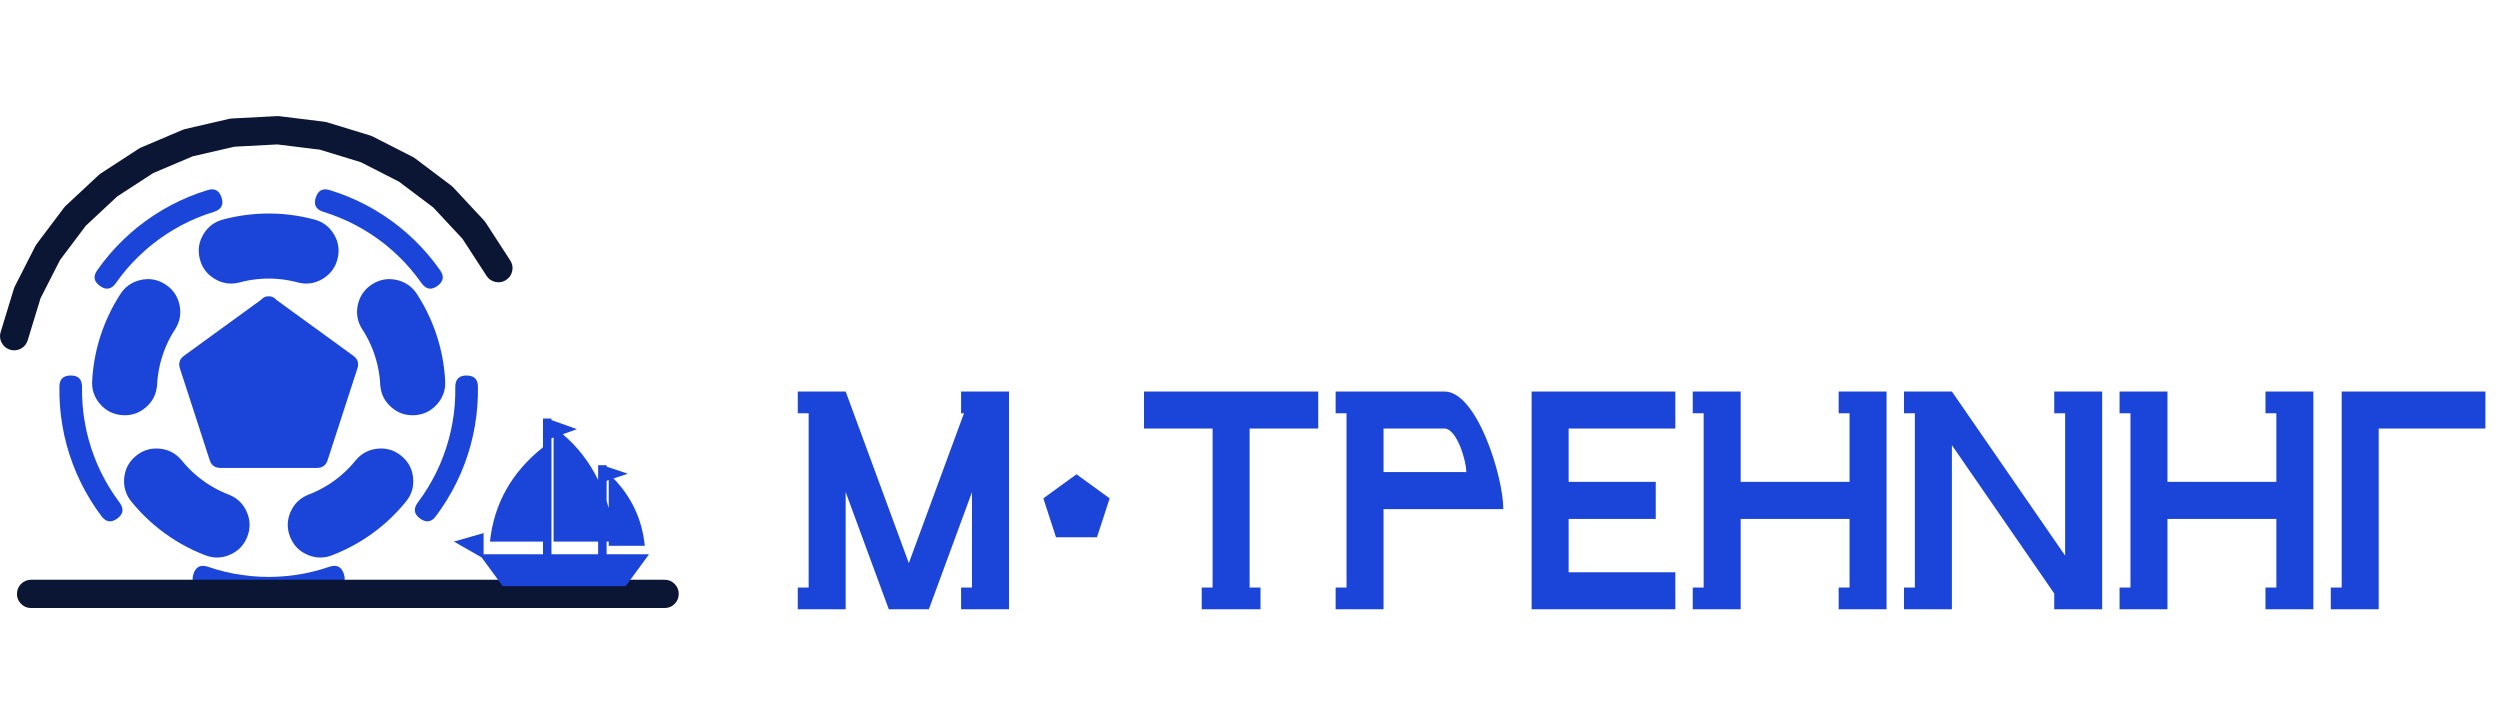
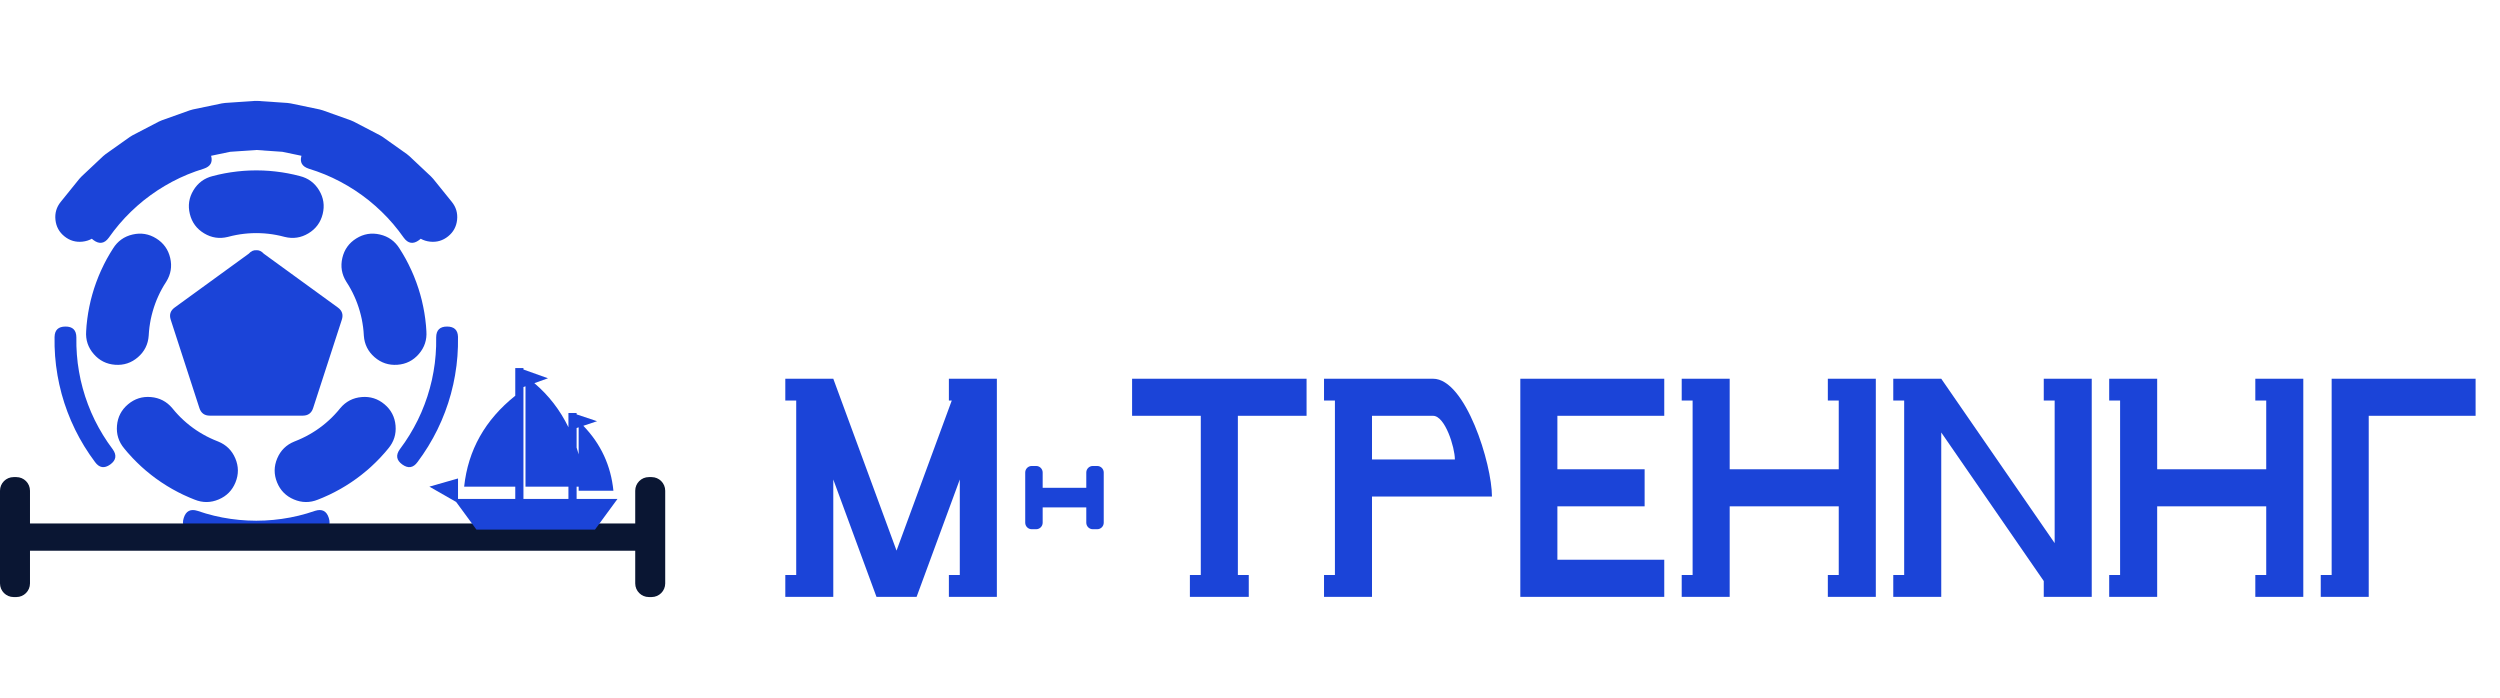
- <svg xmlns="http://www.w3.org/2000/svg" viewBox="0 0 884 256" role="img" aria-labelledby="t">
-   <g transform="translate(-5 12)">
-     <path fill="#1B44D8" d="M100 92.78Q101.5 92.67 102.76 94.06L129.93 113.8Q132.28 115.51 131.38 118.27L120.85 150.7Q119.95 153.46 117.05 153.46H82.95Q80.05 153.46 79.15 150.7L68.62 118.27Q67.72 115.51 70.07 113.8L97.24 94.06Q98.5 92.67 100 92.78ZM148.43 165.5 147.21 166.96Q147.07 167.12 146.92 167.28L145.64 168.69Q145.5 168.85 145.35 169.01L144.01 170.37Q143.86 170.52 143.71 170.67L142.32 171.99Q142.17 172.13 142.01 172.28L140.58 173.54Q140.41 173.68 140.25 173.81L138.77 175.02Q138.6 175.16 138.43 175.29L136.91 176.44Q136.74 176.57 136.56 176.69L135 177.78Q134.82 177.9 134.64 178.02L133.04 179.05Q132.86 179.17 132.67 179.28L131.03 180.25Q130.85 180.36 130.66 180.46L128.98 181.37Q128.79 181.48 128.6 181.57L126.89 182.42Q126.7 182.51 126.5 182.6L124.76 183.38Q124.56 183.47 124.37 183.55L122.6 184.27Q118.18 186.06 113.8 184.2Q109.41 182.35 107.62 177.93Q105.83 173.52 107.69 169.13Q109.54 164.75 113.96 162.96L115.52 162.32L116.87 161.71L118.19 161.06L119.49 160.35L120.76 159.6L122.01 158.8L123.22 157.95L124.4 157.06L125.54 156.13L126.65 155.15L127.72 154.14L128.75 153.08L129.74 151.99L130.83 150.69Q133.9 147.05 138.65 146.64Q143.39 146.23 147.04 149.3Q150.68 152.36 151.09 157.11Q151.5 161.85 148.43 165.5ZM37.6 122.51 37.73 120.61Q37.75 120.4 37.77 120.18L37.98 118.29Q38 118.07 38.03 117.86L38.31 115.97Q38.34 115.76 38.38 115.55L38.73 113.67Q38.77 113.46 38.82 113.25L39.23 111.39Q39.28 111.18 39.33 110.97L39.82 109.13Q39.88 108.92 39.94 108.72L40.49 106.89Q40.56 106.69 40.63 106.48L41.25 104.68Q41.32 104.48 41.4 104.28L42.09 102.5Q42.17 102.3 42.25 102.1L43.01 100.35Q43.09 100.15 43.19 99.96L44.01 98.24Q44.1 98.04 44.2 97.85L45.08 96.16Q45.18 95.97 45.29 95.78L46.24 94.13Q46.35 93.94 46.46 93.76L47.47 92.14Q49.99 88.1 54.63 87.02Q59.27 85.94 63.31 88.46Q67.35 90.98 68.43 95.62Q69.51 100.26 66.99 104.31L66.09 105.74L65.36 107.02L64.67 108.33L64.04 109.67L63.45 111.02L62.92 112.4L62.44 113.79L62.01 115.21L61.63 116.64L61.3 118.08L61.04 119.53L60.82 120.99L60.66 122.46L60.54 124.15Q60.2 128.9 56.6 132.02Q53 135.14 48.25 134.8Q43.5 134.46 40.38 130.86Q37.26 127.27 37.6 122.51ZM77.4 184.27 75.63 183.55Q75.44 183.47 75.24 183.38L73.5 182.6Q73.3 182.51 73.11 182.42L71.4 181.57Q71.21 181.48 71.02 181.37L69.34 180.46Q69.15 180.36 68.97 180.25L67.33 179.28Q67.14 179.17 66.96 179.05L65.36 178.02Q65.18 177.9 65 177.78L63.44 176.69Q63.26 176.57 63.09 176.44L61.57 175.29Q61.4 175.16 61.23 175.02L59.75 173.81Q59.59 173.68 59.42 173.54L57.99 172.28Q57.83 172.13 57.68 171.99L56.29 170.67Q56.14 170.52 55.99 170.37L54.65 169.01Q54.5 168.85 54.36 168.69L53.08 167.28Q52.93 167.12 52.79 166.96L51.57 165.5Q48.5 161.85 48.91 157.11Q49.32 152.36 52.96 149.3Q56.61 146.23 61.35 146.64Q66.1 147.05 69.17 150.69L70.26 151.99L71.25 153.08L72.28 154.14L73.35 155.15L74.46 156.13L75.6 157.06L76.78 157.95L77.99 158.8L79.24 159.6L80.51 160.35L81.81 161.06L83.13 161.71L84.48 162.32L86.04 162.96Q90.46 164.75 92.31 169.13Q94.17 173.52 92.38 177.93Q90.59 182.35 86.2 184.2Q81.82 186.06 77.4 184.27ZM84.03 65.58 85.88 65.12Q86.09 65.07 86.3 65.02L88.17 64.63Q88.38 64.59 88.59 64.55L90.47 64.23Q90.68 64.2 90.9 64.17L92.79 63.92Q93 63.89 93.22 63.87L95.12 63.69Q95.33 63.67 95.54 63.66L97.45 63.55Q97.66 63.54 97.88 63.54L99.78 63.5Q100 63.5 100.22 63.5L102.12 63.54Q102.34 63.54 102.55 63.55L104.46 63.66Q104.67 63.67 104.88 63.69L106.78 63.87Q107 63.89 107.21 63.92L109.1 64.17Q109.32 64.2 109.53 64.23L111.41 64.55Q111.62 64.59 111.83 64.63L113.7 65.02Q113.91 65.07 114.12 65.12L115.97 65.58Q120.59 66.72 123.05 70.8Q125.51 74.88 124.36 79.51Q123.21 84.13 119.13 86.59Q115.05 89.05 110.43 87.9L108.79 87.49L107.34 87.19L105.89 86.94L104.42 86.75L102.95 86.61L101.48 86.53L100 86.5L98.52 86.53L97.05 86.61L95.58 86.75L94.11 86.94L92.66 87.19L91.21 87.49L89.57 87.9Q84.95 89.05 80.87 86.59Q76.78 84.13 75.64 79.51Q74.49 74.88 76.95 70.8Q79.41 66.72 84.03 65.58ZM152.53 92.14 153.54 93.76Q153.65 93.94 153.76 94.13L154.71 95.78Q154.82 95.97 154.92 96.16L155.8 97.85Q155.9 98.04 155.99 98.24L156.81 99.96Q156.91 100.15 156.99 100.35L157.75 102.1Q157.83 102.3 157.91 102.5L158.6 104.28Q158.68 104.48 158.75 104.68L159.37 106.48Q159.44 106.69 159.51 106.89L160.06 108.72Q160.12 108.92 160.18 109.13L160.67 110.97Q160.72 111.18 160.77 111.39L161.18 113.25Q161.23 113.46 161.27 113.67L161.62 115.55Q161.66 115.76 161.69 115.97L161.97 117.86Q162 118.07 162.02 118.29L162.23 120.18Q162.25 120.4 162.27 120.61L162.4 122.51Q162.74 127.27 159.62 130.86Q156.5 134.46 151.75 134.8Q147 135.14 143.4 132.02Q139.8 128.9 139.46 124.15L139.34 122.46L139.18 120.99L138.96 119.53L138.7 118.08L138.37 116.64L137.99 115.21L137.56 113.79L137.08 112.4L136.55 111.02L135.96 109.67L135.33 108.33L134.64 107.02L133.91 105.74L133.01 104.31Q130.49 100.26 131.57 95.62Q132.65 90.98 136.69 88.46Q140.73 85.94 145.37 87.02Q150.01 88.1 152.53 92.14ZM124 196 120.84 197Q120.75 197.03 120.66 197.06L117.46 197.91Q117.36 197.93 117.27 197.95L114.03 198.66Q113.94 198.68 113.85 198.69L110.58 199.24Q110.48 199.26 110.39 199.27L107.09 199.66Q107 199.67 106.91 199.68L103.6 199.91Q103.5 199.92 103.41 199.92L100.09 200Q100.05 200 100 200Q99.95 200 99.91 200L96.59 199.92Q96.5 199.92 96.4 199.91L93.09 199.68Q93 199.67 92.91 199.66L89.61 199.27Q89.52 199.26 89.42 199.24L86.15 198.69Q86.06 198.68 85.97 198.66L82.73 197.95Q82.64 197.93 82.54 197.91L79.34 197.06Q79.25 197.03 79.16 197L76 196Q72.19 194.79 73.4 190.97Q74 189.07 75.26 188.42Q76.52 187.77 78.42 188.37L81.49 189.35L84.51 190.16L87.57 190.82L90.65 191.33L93.76 191.7L96.87 191.92L100 192L103.13 191.92L106.24 191.7L109.35 191.33L112.43 190.82L115.49 190.16L118.51 189.35L121.58 188.37Q123.48 187.77 124.74 188.42Q126 189.07 126.6 190.97Q127.81 194.79 124 196ZM39.44 83.48 41.4 80.81Q41.46 80.73 41.52 80.66L43.61 78.08Q43.67 78.01 43.73 77.94L45.94 75.47Q46.01 75.4 46.07 75.33L48.4 72.96Q48.46 72.9 48.53 72.83L50.96 70.58Q51.03 70.52 51.11 70.45L53.64 68.32Q53.72 68.26 53.79 68.2L56.43 66.19Q56.5 66.13 56.58 66.08L59.31 64.19Q59.39 64.14 59.47 64.09L62.28 62.34Q62.36 62.29 62.44 62.24L65.34 60.62Q65.42 60.57 65.51 60.53L68.47 59.05Q68.56 59.01 68.65 58.97L71.68 57.63Q71.77 57.6 71.85 57.56L74.95 56.37Q75.04 56.34 75.13 56.31L78.27 55.26Q82.07 54 83.33 57.8Q84.59 61.6 80.79 62.86L77.74 63.87L74.82 64.99L71.96 66.25L69.16 67.65L66.43 69.18L63.78 70.83L61.21 72.61L58.72 74.5L56.33 76.52L54.04 78.64L51.84 80.87L49.76 83.2L47.79 85.63L45.88 88.22Q44.7 89.83 43.3 90.04Q41.9 90.26 40.29 89.07Q37.07 86.7 39.44 83.48ZM173.99 124.8 173.97 128.12Q173.97 128.21 173.96 128.31L173.79 131.62Q173.78 131.71 173.77 131.81L173.44 135.11Q173.43 135.2 173.41 135.3L172.92 138.57Q172.91 138.67 172.89 138.76L172.25 142.01Q172.23 142.11 172.2 142.2L171.41 145.42Q171.38 145.51 171.36 145.6L170.41 148.78Q170.38 148.87 170.35 148.96L169.25 152.09Q169.22 152.17 169.18 152.26L167.94 155.34Q167.9 155.42 167.86 155.51L166.47 158.52Q166.43 158.61 166.39 158.69L164.86 161.63Q164.81 161.71 164.76 161.8L163.1 164.66Q163.05 164.74 163 164.82L161.19 167.61Q161.14 167.69 161.09 167.76L159.16 170.46Q156.82 173.71 153.57 171.38Q150.32 169.05 152.65 165.8L154.53 163.18L156.23 160.55L157.8 157.85L159.25 155.08L160.56 152.24L161.73 149.34L162.77 146.39L163.66 143.4L164.42 140.37L165.02 137.3L165.49 134.21L165.8 131.1L165.97 127.97L165.99 124.75Q166 122.75 167.01 121.76Q168.01 120.77 170.01 120.78Q173.86 120.8 173.99 124.5C173.99 124.57 173.99 124.65 173.99 124.73Q173.99 124.77 173.99 124.8ZM40.84 170.46 38.91 167.76Q38.86 167.69 38.81 167.61L37 164.82Q36.95 164.74 36.9 164.66L35.24 161.8Q35.19 161.71 35.14 161.63L33.61 158.69Q33.57 158.61 33.53 158.52L32.14 155.51Q32.1 155.42 32.06 155.34L30.82 152.26Q30.78 152.17 30.75 152.09L29.65 148.96Q29.62 148.87 29.59 148.78L28.64 145.6Q28.62 145.51 28.59 145.42L27.8 142.2Q27.77 142.11 27.75 142.01L27.11 138.76Q27.09 138.67 27.08 138.57L26.59 135.3Q26.57 135.2 26.56 135.11L26.23 131.81Q26.22 131.71 26.21 131.62L26.04 128.31Q26.03 128.21 26.03 128.12L26.01 124.8Q26.01 124.77 26.01 124.73C26.01 124.65 26.01 124.57 26.02 124.49Q26.14 120.8 29.99 120.78Q33.99 120.75 34.01 124.75L34.03 127.97L34.2 131.1L34.51 134.21L34.98 137.3L35.58 140.37L36.34 143.4L37.23 146.39L38.27 149.34L39.44 152.24L40.75 155.08L42.2 157.85L43.77 160.55L45.47 163.18L47.35 165.8Q48.51 167.42 48.28 168.82Q48.05 170.21 46.43 171.38Q44.8 172.54 43.41 172.31Q42.01 172.08 40.84 170.46ZM121.73 55.26 124.87 56.31Q124.96 56.34 125.05 56.37L128.15 57.56Q128.23 57.6 128.32 57.63L131.35 58.97Q131.44 59.01 131.53 59.05L134.49 60.53Q134.58 60.57 134.66 60.62L137.56 62.24Q137.64 62.29 137.72 62.34L140.53 64.09Q140.61 64.14 140.69 64.19L143.42 66.08Q143.5 66.13 143.57 66.19L146.21 68.2Q146.28 68.26 146.36 68.32L148.89 70.45Q148.97 70.52 149.04 70.58L151.47 72.83Q151.54 72.9 151.6 72.96L153.93 75.33Q153.99 75.4 154.06 75.47L156.27 77.94Q156.33 78.01 156.39 78.08L158.48 80.66Q158.54 80.73 158.6 80.81L160.56 83.48Q162.93 86.7 159.71 89.07Q158.1 90.26 156.7 90.04Q155.3 89.83 154.12 88.22L152.21 85.63L150.24 83.2L148.16 80.87L145.96 78.64L143.67 76.52L141.28 74.5L138.79 72.61L136.22 70.83L133.57 69.18L130.84 67.65L128.04 66.25L125.18 64.99L122.26 63.87L119.21 62.86Q115.41 61.6 116.67 57.8Q117.93 54 121.73 55.26Z" />
-     <path fill="#0A1633" d="M5.23 105.41 9.92 90.07Q10.05 89.66 10.24 89.27L17.52 74.98Q17.72 74.59 17.99 74.24L27.64 61.43Q27.9 61.08 28.22 60.78L39.95 49.85Q40.27 49.55 40.64 49.31L54.09 40.58Q54.45 40.34 54.85 40.17L69.62 33.9Q70.02 33.73 70.45 33.63L86.07 30.02Q86.5 29.93 86.93 29.9L102.95 29.06Q103.39 29.04 103.82 29.09L119.74 31.05Q120.17 31.1 120.59 31.23L135.93 35.92Q136.34 36.05 136.73 36.24L151.02 43.52Q151.41 43.72 151.76 43.99L164.57 53.64Q164.92 53.9 165.22 54.22L176.15 65.95Q176.45 66.27 176.69 66.64L185.42 80.09Q186.55 81.82 186.12 83.85Q185.69 85.87 183.95 87Q182.22 88.13 180.19 87.7Q178.17 87.27 177.04 85.53L168.54 72.45L158.2 61.36L146.09 52.24L132.58 45.35L118.08 40.92L103.04 39.07L87.89 39.87L73.12 43.28L59.16 49.2L46.45 57.46L35.36 67.8L26.24 79.91L19.35 93.42L14.79 108.33Q14.19 110.31 12.36 111.29Q10.53 112.26 8.55 111.65Q6.57 111.05 5.6 109.22Q4.62 107.39 5.23 105.41ZM16 193H240Q242.07 193 243.54 194.46Q245 195.93 245 198Q245 200.07 243.54 201.54Q242.07 203 240 203H16Q13.93 203 12.46 201.54Q11 200.07 11 198Q11 195.93 12.46 194.46Q13.93 193 16 193Z" />
-     <path fill="#1B44D8" d="M175.31 185.11 165.5 179.5 176 176.5V184H197V179.5H178.25Q180.4 159.39 197 146.16V136H200V136.54L209 139.75L204 141.54Q211.88 148.23 216.5 157.71V152.5H219.5V153L227 155.5L221.96 157.18Q231.62 167.18 233 181H220.25V179.5H219.5V184H234.5L226.25 195.25H182.75L175.31 185.11ZM200 142.96V184H216.5V179.5H200.75V142.7ZM219.5 158V165.17Q219.9 166.4 220.25 167.66V157.75Z" />
+ <svg xmlns="http://www.w3.org/2000/svg" viewBox="0 0 917 256" role="img" aria-labelledby="t">
+   <g transform="translate(-6 -1)">
+     <path fill="#1B44D8" d="M28.29 75.03 35.09 66.61Q35.48 66.13 35.93 65.71L43.82 58.29Q44.27 57.87 44.77 57.51L53.6 51.25Q54.1 50.89 54.65 50.61L64.25 45.61Q64.8 45.32 65.38 45.12L75.58 41.48Q76.16 41.27 76.77 41.14L87.36 38.93Q87.97 38.81 88.58 38.76L99.38 38.02Q100 37.98 100.62 38.02L111.42 38.76Q112.03 38.81 112.64 38.93L123.23 41.14Q123.84 41.27 124.42 41.48L134.62 45.12Q135.2 45.32 135.75 45.61L145.35 50.61Q145.9 50.89 146.4 51.25L155.23 57.51Q155.73 57.87 156.18 58.29L164.07 65.71Q164.52 66.13 164.91 66.61L171.71 75.03Q174.06 77.93 173.66 81.64Q173.27 85.35 170.37 87.69Q167.47 90.03 163.76 89.64Q161.86 89.43 160.32 88.57Q160.04 88.83 159.71 89.07Q158.1 90.26 156.7 90.04Q155.3 89.83 154.12 88.22L152.21 85.63L150.24 83.2L148.16 80.87L145.96 78.64L143.67 76.52L141.28 74.5L138.79 72.61L136.22 70.83L133.57 69.18L130.84 67.65L128.04 66.25L125.18 64.99L122.26 63.87L119.21 62.86Q115.58 61.65 116.57 58.14L109.57 56.68L100 56.02L90.43 56.68L83.43 58.14Q84.42 61.65 80.79 62.86L77.74 63.87L74.82 64.99L71.96 66.25L69.16 67.65L66.43 69.18L63.78 70.83L61.21 72.61L58.72 74.5L56.33 76.52L54.04 78.64L51.84 80.87L49.76 83.2L47.79 85.63L45.88 88.22Q44.7 89.83 43.3 90.04Q41.9 90.26 40.29 89.07Q39.96 88.83 39.68 88.57Q38.14 89.43 36.24 89.64Q32.53 90.03 29.63 87.69Q26.73 85.35 26.34 81.64Q25.94 77.93 28.29 75.03ZM100 92.78Q101.5 92.67 102.76 94.06L129.93 113.8Q132.28 115.51 131.38 118.27L120.85 150.7Q119.95 153.46 117.05 153.46H82.95Q80.05 153.46 79.15 150.7L68.62 118.27Q67.72 115.51 70.07 113.8L97.24 94.06Q98.5 92.67 100 92.78ZM148.43 165.5 147.21 166.96Q147.07 167.12 146.92 167.28L145.64 168.69Q145.5 168.85 145.35 169.01L144.01 170.37Q143.86 170.52 143.71 170.67L142.32 171.99Q142.17 172.13 142.01 172.28L140.58 173.54Q140.41 173.68 140.25 173.81L138.77 175.02Q138.6 175.16 138.43 175.29L136.91 176.44Q136.74 176.57 136.56 176.69L135 177.78Q134.82 177.9 134.64 178.02L133.04 179.05Q132.86 179.17 132.67 179.28L131.03 180.25Q130.85 180.36 130.66 180.46L128.98 181.37Q128.79 181.48 128.6 181.57L126.89 182.42Q126.7 182.51 126.5 182.6L124.76 183.38Q124.56 183.47 124.37 183.55L122.6 184.27Q118.18 186.06 113.8 184.2Q109.41 182.35 107.62 177.93Q105.83 173.52 107.69 169.13Q109.54 164.75 113.96 162.96L115.52 162.32L116.87 161.71L118.19 161.06L119.49 160.35L120.76 159.6L122.01 158.8L123.22 157.95L124.4 157.06L125.54 156.13L126.65 155.15L127.72 154.14L128.75 153.08L129.74 151.99L130.83 150.69Q133.9 147.05 138.65 146.64Q143.39 146.23 147.04 149.3Q150.68 152.36 151.09 157.11Q151.5 161.85 148.43 165.5ZM37.6 122.51 37.73 120.61Q37.75 120.4 37.77 120.18L37.98 118.29Q38 118.07 38.03 117.86L38.31 115.97Q38.34 115.76 38.38 115.55L38.73 113.67Q38.77 113.46 38.82 113.25L39.23 111.39Q39.28 111.18 39.33 110.97L39.82 109.13Q39.88 108.92 39.94 108.72L40.49 106.89Q40.56 106.69 40.63 106.48L41.25 104.68Q41.32 104.48 41.4 104.28L42.09 102.5Q42.17 102.3 42.25 102.1L43.01 100.35Q43.09 100.15 43.19 99.96L44.01 98.24Q44.1 98.04 44.2 97.85L45.08 96.16Q45.18 95.97 45.29 95.78L46.24 94.13Q46.35 93.94 46.46 93.76L47.47 92.14Q49.99 88.1 54.63 87.02Q59.27 85.94 63.31 88.46Q67.35 90.98 68.43 95.62Q69.51 100.26 66.99 104.31L66.09 105.74L65.36 107.02L64.67 108.33L64.04 109.67L63.45 111.02L62.92 112.4L62.44 113.79L62.01 115.21L61.63 116.64L61.3 118.08L61.04 119.53L60.82 120.99L60.66 122.46L60.54 124.15Q60.2 128.9 56.6 132.02Q53 135.14 48.25 134.8Q43.5 134.46 40.38 130.86Q37.26 127.27 37.6 122.51ZM77.4 184.27 75.63 183.55Q75.44 183.47 75.24 183.38L73.5 182.6Q73.3 182.51 73.11 182.42L71.4 181.57Q71.21 181.48 71.02 181.37L69.34 180.46Q69.15 180.36 68.97 180.25L67.33 179.28Q67.14 179.17 66.96 179.05L65.36 178.02Q65.18 177.9 65 177.78L63.44 176.69Q63.26 176.57 63.09 176.44L61.57 175.29Q61.4 175.16 61.23 175.02L59.75 173.81Q59.59 173.68 59.42 173.54L57.99 172.28Q57.83 172.13 57.68 171.99L56.29 170.67Q56.14 170.52 55.99 170.37L54.65 169.01Q54.5 168.85 54.36 168.69L53.08 167.28Q52.93 167.12 52.79 166.96L51.57 165.5Q48.5 161.85 48.91 157.11Q49.32 152.36 52.96 149.3Q56.61 146.23 61.35 146.64Q66.1 147.05 69.17 150.69L70.26 151.99L71.25 153.08L72.28 154.14L73.35 155.15L74.46 156.13L75.6 157.06L76.78 157.95L77.99 158.8L79.24 159.6L80.51 160.35L81.81 161.06L83.13 161.71L84.48 162.32L86.04 162.96Q90.46 164.75 92.31 169.13Q94.17 173.52 92.38 177.93Q90.59 182.35 86.2 184.2Q81.82 186.06 77.4 184.27ZM84.03 65.58 85.88 65.12Q86.09 65.07 86.3 65.02L88.17 64.63Q88.38 64.59 88.59 64.55L90.47 64.23Q90.68 64.2 90.9 64.17L92.79 63.92Q93 63.89 93.22 63.87L95.12 63.69Q95.33 63.67 95.54 63.66L97.45 63.55Q97.66 63.54 97.88 63.54L99.78 63.5Q100 63.5 100.22 63.5L102.12 63.54Q102.34 63.54 102.55 63.55L104.46 63.66Q104.67 63.67 104.88 63.69L106.78 63.87Q107 63.89 107.21 63.92L109.1 64.17Q109.32 64.2 109.53 64.23L111.41 64.55Q111.62 64.59 111.83 64.63L113.7 65.02Q113.91 65.07 114.12 65.12L115.97 65.58Q120.59 66.72 123.05 70.8Q125.51 74.88 124.36 79.51Q123.21 84.13 119.13 86.59Q115.05 89.05 110.43 87.9L108.79 87.49L107.34 87.19L105.89 86.94L104.42 86.75L102.95 86.61L101.48 86.53L100 86.5L98.52 86.53L97.05 86.61L95.58 86.75L94.11 86.94L92.66 87.19L91.21 87.49L89.57 87.9Q84.95 89.05 80.87 86.59Q76.78 84.13 75.64 79.51Q74.49 74.88 76.95 70.8Q79.41 66.72 84.03 65.58ZM152.53 92.14 153.54 93.76Q153.65 93.94 153.76 94.13L154.71 95.78Q154.82 95.97 154.92 96.16L155.8 97.85Q155.9 98.04 155.99 98.24L156.81 99.96Q156.91 100.15 156.99 100.35L157.75 102.1Q157.83 102.3 157.91 102.5L158.6 104.28Q158.68 104.48 158.75 104.68L159.37 106.48Q159.44 106.69 159.51 106.89L160.06 108.72Q160.12 108.92 160.18 109.13L160.67 110.97Q160.72 111.18 160.77 111.39L161.18 113.25Q161.23 113.46 161.27 113.67L161.62 115.55Q161.66 115.76 161.69 115.97L161.97 117.86Q162 118.07 162.02 118.29L162.23 120.18Q162.25 120.4 162.27 120.61L162.4 122.51Q162.74 127.27 159.62 130.86Q156.5 134.46 151.75 134.8Q147 135.14 143.4 132.02Q139.8 128.9 139.46 124.15L139.34 122.46L139.18 120.99L138.96 119.53L138.7 118.08L138.37 116.64L137.99 115.21L137.56 113.79L137.08 112.4L136.55 111.02L135.96 109.67L135.33 108.33L134.64 107.02L133.91 105.74L133.01 104.31Q130.49 100.26 131.57 95.62Q132.65 90.98 136.69 88.46Q140.73 85.94 145.37 87.02Q150.01 88.1 152.53 92.14ZM124 196 120.84 197Q120.75 197.03 120.66 197.06L117.46 197.91Q117.36 197.93 117.27 197.95L114.03 198.66Q113.94 198.68 113.85 198.69L110.58 199.24Q110.48 199.26 110.39 199.27L107.09 199.66Q107 199.67 106.91 199.68L103.6 199.91Q103.5 199.92 103.41 199.92L100.09 200Q100.05 200 100 200Q99.95 200 99.91 200L96.59 199.92Q96.5 199.92 96.4 199.91L93.09 199.68Q93 199.67 92.91 199.66L89.61 199.27Q89.52 199.26 89.42 199.24L86.15 198.69Q86.06 198.68 85.97 198.66L82.73 197.95Q82.64 197.93 82.54 197.91L79.34 197.06Q79.25 197.03 79.16 197L76 196Q72.19 194.79 73.4 190.97Q74 189.07 75.26 188.42Q76.52 187.77 78.42 188.37L81.49 189.35L84.51 190.16L87.57 190.82L90.65 191.33L93.76 191.7L96.87 191.92L100 192L103.13 191.92L106.24 191.7L109.35 191.33L112.43 190.82L115.49 190.16L118.51 189.35L121.58 188.37Q123.48 187.77 124.74 188.42Q126 189.07 126.6 190.97Q127.81 194.79 124 196ZM173.99 124.8 173.97 128.12Q173.97 128.21 173.96 128.31L173.79 131.62Q173.78 131.71 173.77 131.81L173.44 135.11Q173.43 135.2 173.41 135.3L172.92 138.57Q172.91 138.67 172.89 138.76L172.25 142.01Q172.23 142.11 172.2 142.2L171.41 145.42Q171.38 145.51 171.36 145.6L170.41 148.78Q170.38 148.87 170.35 148.96L169.25 152.09Q169.22 152.17 169.18 152.26L167.94 155.34Q167.9 155.42 167.86 155.51L166.47 158.52Q166.43 158.61 166.39 158.69L164.86 161.63Q164.81 161.71 164.76 161.8L163.1 164.66Q163.05 164.74 163 164.82L161.19 167.61Q161.14 167.69 161.09 167.76L159.16 170.46Q156.82 173.71 153.57 171.38Q150.32 169.05 152.65 165.8L154.53 163.18L156.23 160.55L157.8 157.85L159.25 155.08L160.56 152.24L161.73 149.34L162.77 146.39L163.66 143.4L164.42 140.37L165.02 137.3L165.49 134.21L165.8 131.1L165.97 127.97L165.99 124.75Q166 122.75 167.01 121.76Q168.01 120.77 170.01 120.78Q173.86 120.8 173.99 124.5C173.99 124.57 173.99 124.65 173.99 124.73ZM40.84 170.46 38.91 167.76Q38.86 167.69 38.81 167.61L37 164.82Q36.95 164.74 36.9 164.66L35.24 161.8Q35.19 161.71 35.14 161.63L33.61 158.69Q33.57 158.61 33.53 158.52L32.14 155.51Q32.1 155.42 32.06 155.34L30.82 152.26Q30.78 152.17 30.75 152.09L29.65 148.96Q29.62 148.87 29.59 148.78L28.64 145.6Q28.62 145.51 28.59 145.42L27.8 142.2Q27.77 142.11 27.75 142.01L27.11 138.76Q27.09 138.67 27.08 138.57L26.59 135.3Q26.57 135.2 26.56 135.11L26.23 131.81Q26.22 131.71 26.21 131.62L26.04 128.31Q26.03 128.21 26.03 128.12L26.01 124.8Q26.01 124.77 26.01 124.73C26.01 124.65 26.01 124.57 26.02 124.49Q26.14 120.8 29.99 120.78Q33.99 120.75 34.01 124.75L34.03 127.97L34.2 131.1L34.51 134.21L34.98 137.3L35.58 140.37L36.34 143.4L37.23 146.39L38.27 149.34L39.44 152.24L40.75 155.08L42.2 157.85L43.77 160.55L45.47 163.18L47.35 165.8Q48.51 167.42 48.28 168.82Q48.05 170.21 46.43 171.38Q44.8 172.54 43.41 172.31Q42.01 172.08 40.84 170.46Z" />
+     <path fill="#0A1633" d="M11 176H12C14.76 176 17 178.24 17 181V193H239V181C239 178.24 241.24 176 244 176H245C247.76 176 250 178.24 250 181V215C250 217.76 247.76 220 245 220H244C241.24 220 239 217.76 239 215V203H17V215C17 217.76 14.76 220 12 220H11C8.24 220 6 217.76 6 215V181C6 178.24 8.24 176 11 176Z" />
+     <path fill="#1B44D8" d="M173.31 185.11 163.5 179.5 174 176.5V184H195V179.5H176.25Q178.4 159.39 195 146.16V136H198V136.54L207 139.75L202 141.54Q209.88 148.23 214.5 157.71V152.5H217.5V153L225 155.5L219.96 157.18Q229.62 167.18 231 181H218.25V179.5H217.5V184H232.5L224.25 195.25H180.75L173.31 185.11ZM198 142.96V184H214.5V179.5H198.75V142.7ZM217.5 158V165.17Q217.9 166.4 218.25 167.66V157.75Z" />
  </g>
-   <g transform="translate(285.94 138.44) scale(0.77)">
-     <path fill="#1B44D8" d="M-5 0H17L46 78.8L71.32 10H70V0H92V100H70V90H75V46.2L55.2 100H36.8L17 46.2V100H-5V90H0V10H-5ZM503 0H525L577 75.36V10H572V0H594V100H572V92.75L525 24.64V100H503V90H508V10H503ZM406 0H428V41.5H478V10H473V0H495V100H473V90H478V58.5H428V100H406V90H411V10H406ZM602 0H624V41.5H674V10H669V0H691V100H669V90H674V58.5H624V100H602V90H607V10H602ZM242 0H292C306.91 0 319 39.09 319 54H264V100H242V90H247V10H242ZM332 0H398V17H349V41.5H389V58.5H349V83H398V100H332ZM154 0H234V17H202.5V90H207.5V100H180.5V90H185.5V17H154ZM704 0H770V17H721V100H699V90H704ZM264 17V37H302C302 31.48 297.52 17 292 17ZM123 38 138.22 49.06 132.4 66.94H113.6L107.78 49.06Z" />
+   <g transform="translate(292.05 138.92) scale(0.8)">
+     <path fill="#1B44D8" d="M-5 0H17L46 78.8L71.32 10H70V0H92V100H70V90H75V46.2L55.2 100H36.8L17 46.2V100H-5V90H0V10H-5ZM503 0H525L577 75.36V10H572V0H594V100H572V92.75L525 24.64V100H503V90H508V10H503ZM406 0H428V41.5H478V10H473V0H495V100H473V90H478V58.5H428V100H406V90H411V10H406ZM602 0H624V41.5H674V10H669V0H691V100H669V90H674V58.5H624V100H602V90H607V10H602ZM242 0H292C306.91 0 319 39.09 319 54H264V100H242V90H247V10H242ZM332 0H398V17H349V41.5H389V58.5H349V83H398V100H332ZM154 0H234V17H202.5V90H207.5V100H180.5V90H185.5V17H154ZM704 0H770V17H721V100H699V90H704ZM264 17V37H302C302 31.48 297.52 17 292 17ZM113 50H133V43C133 41.34 134.34 40 136 40H138C139.66 40 141 41.34 141 43V66C141 67.66 139.66 69 138 69H136C134.34 69 133 67.66 133 66V59H113V66C113 67.66 111.66 69 110 69H108C106.34 69 105 67.66 105 66V43C105 41.34 106.34 40 108 40H110C111.66 40 113 41.34 113 43Z" />
  </g>
</svg>
